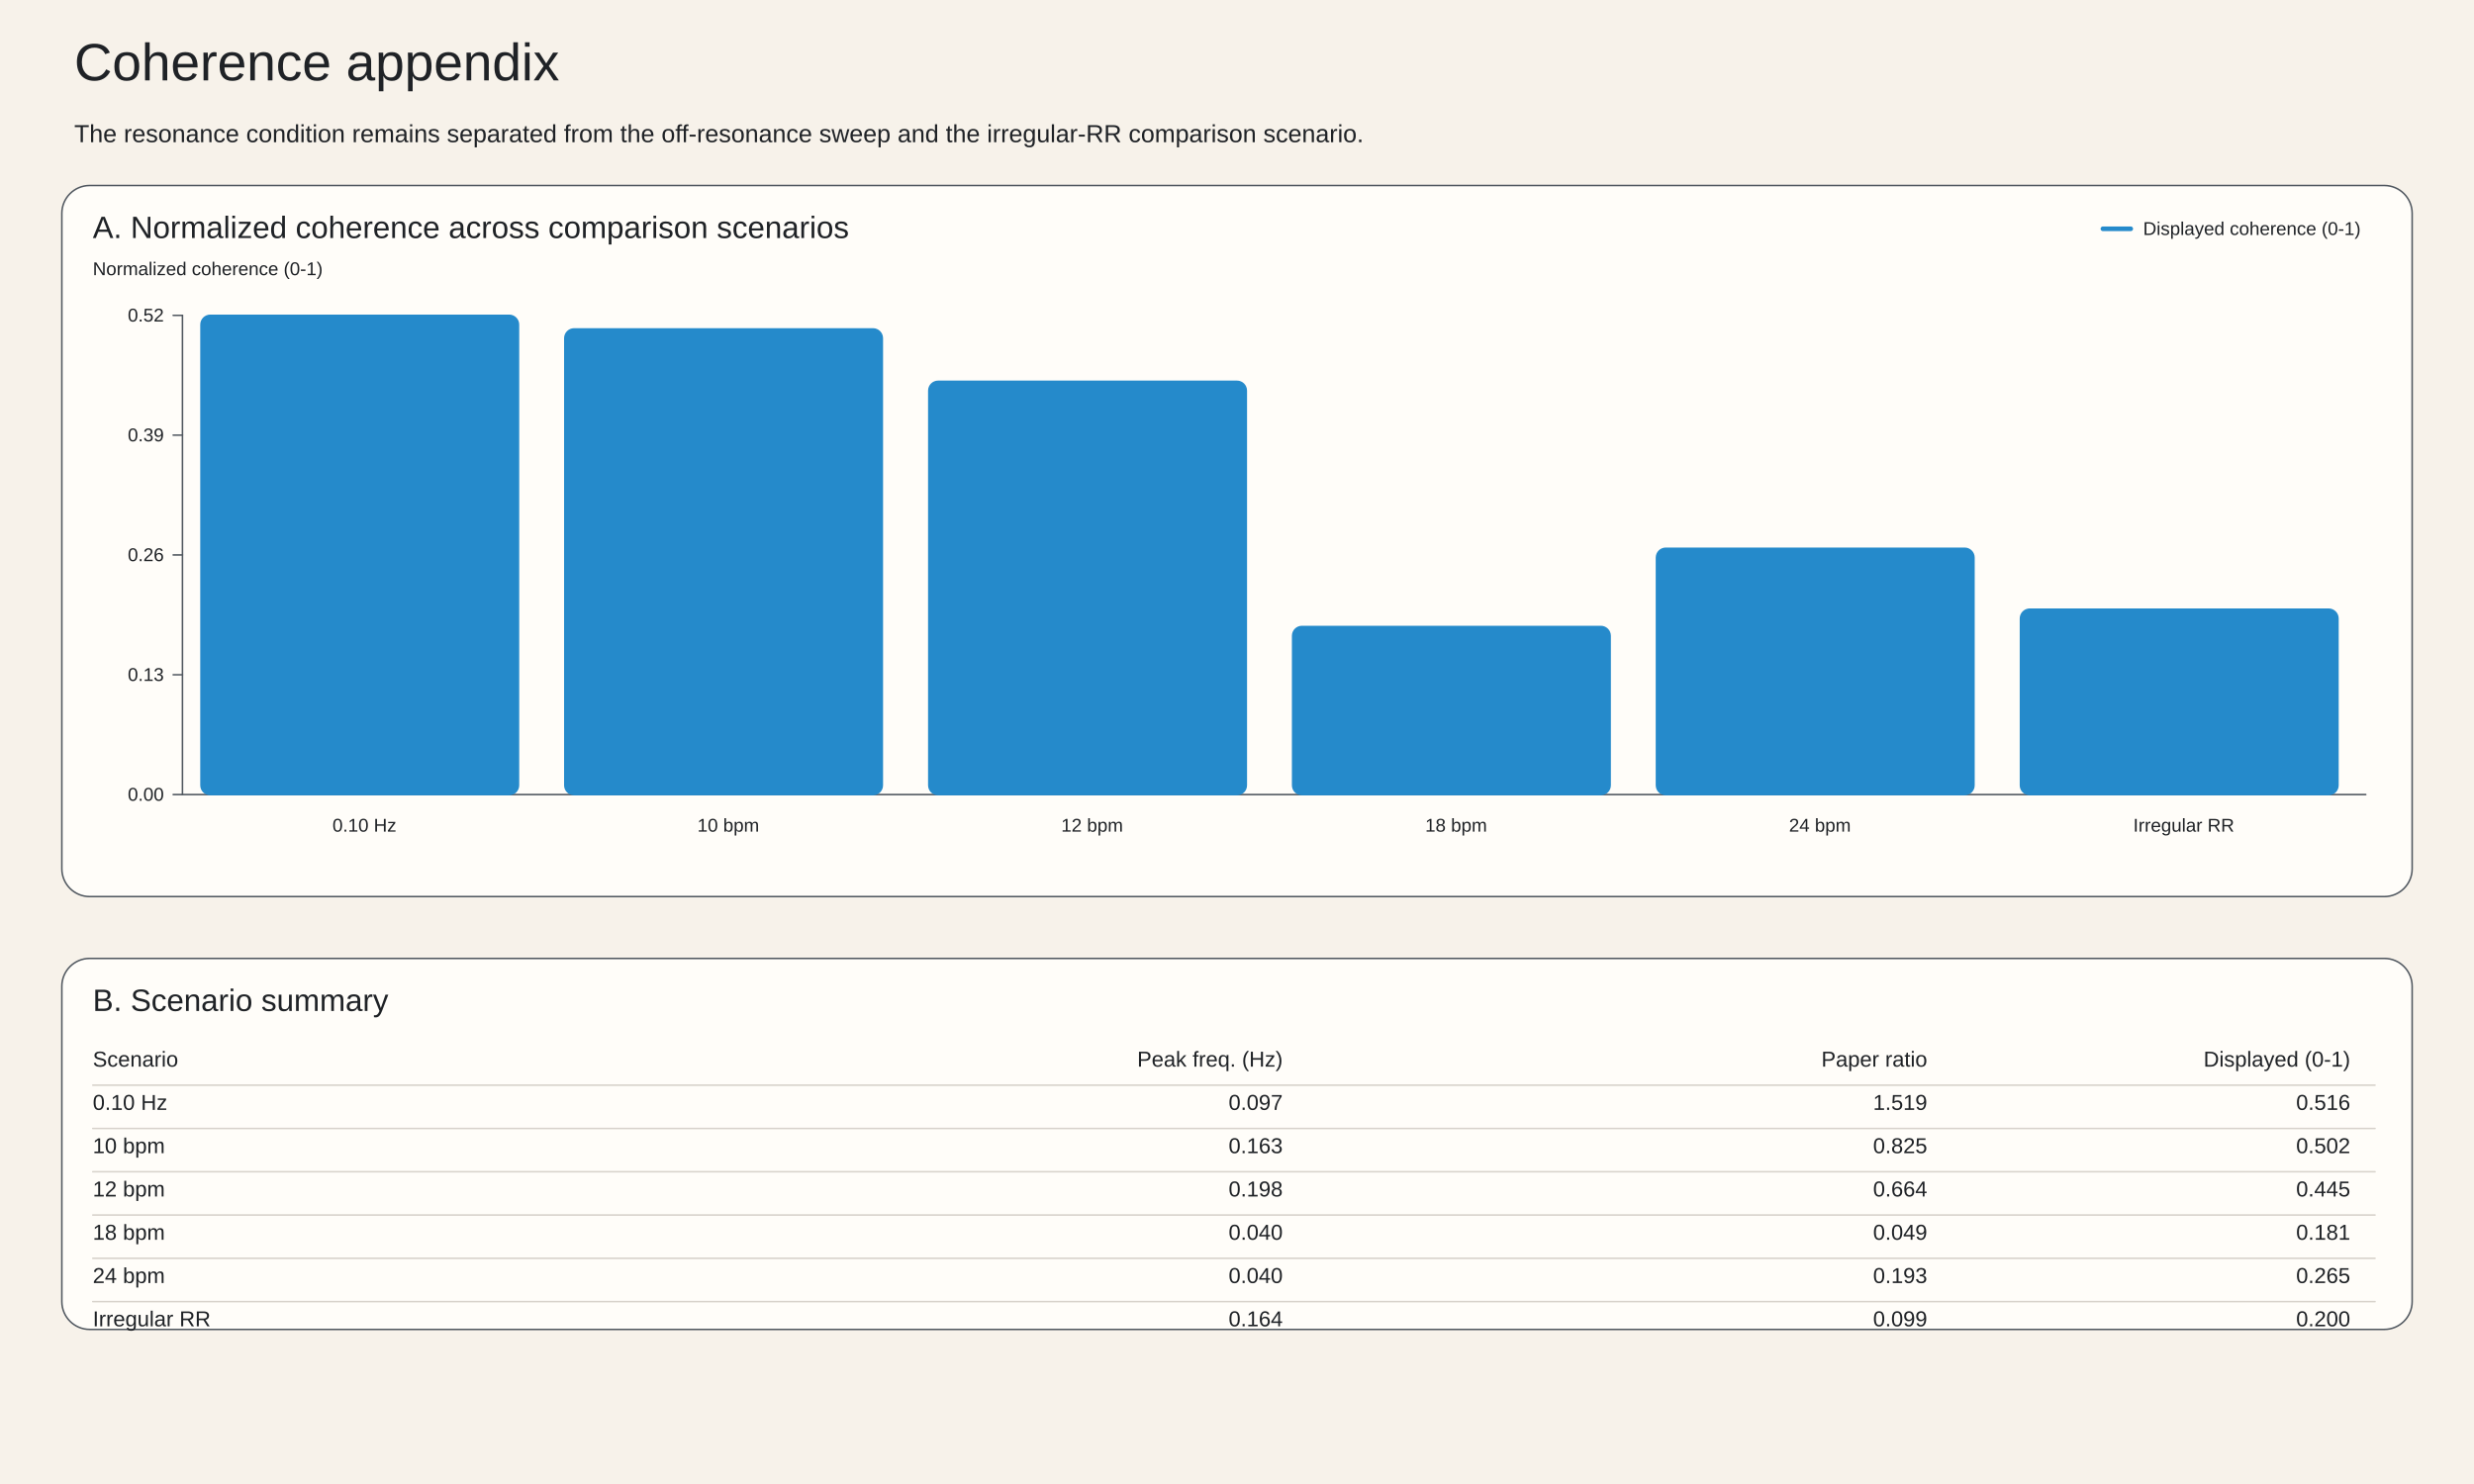
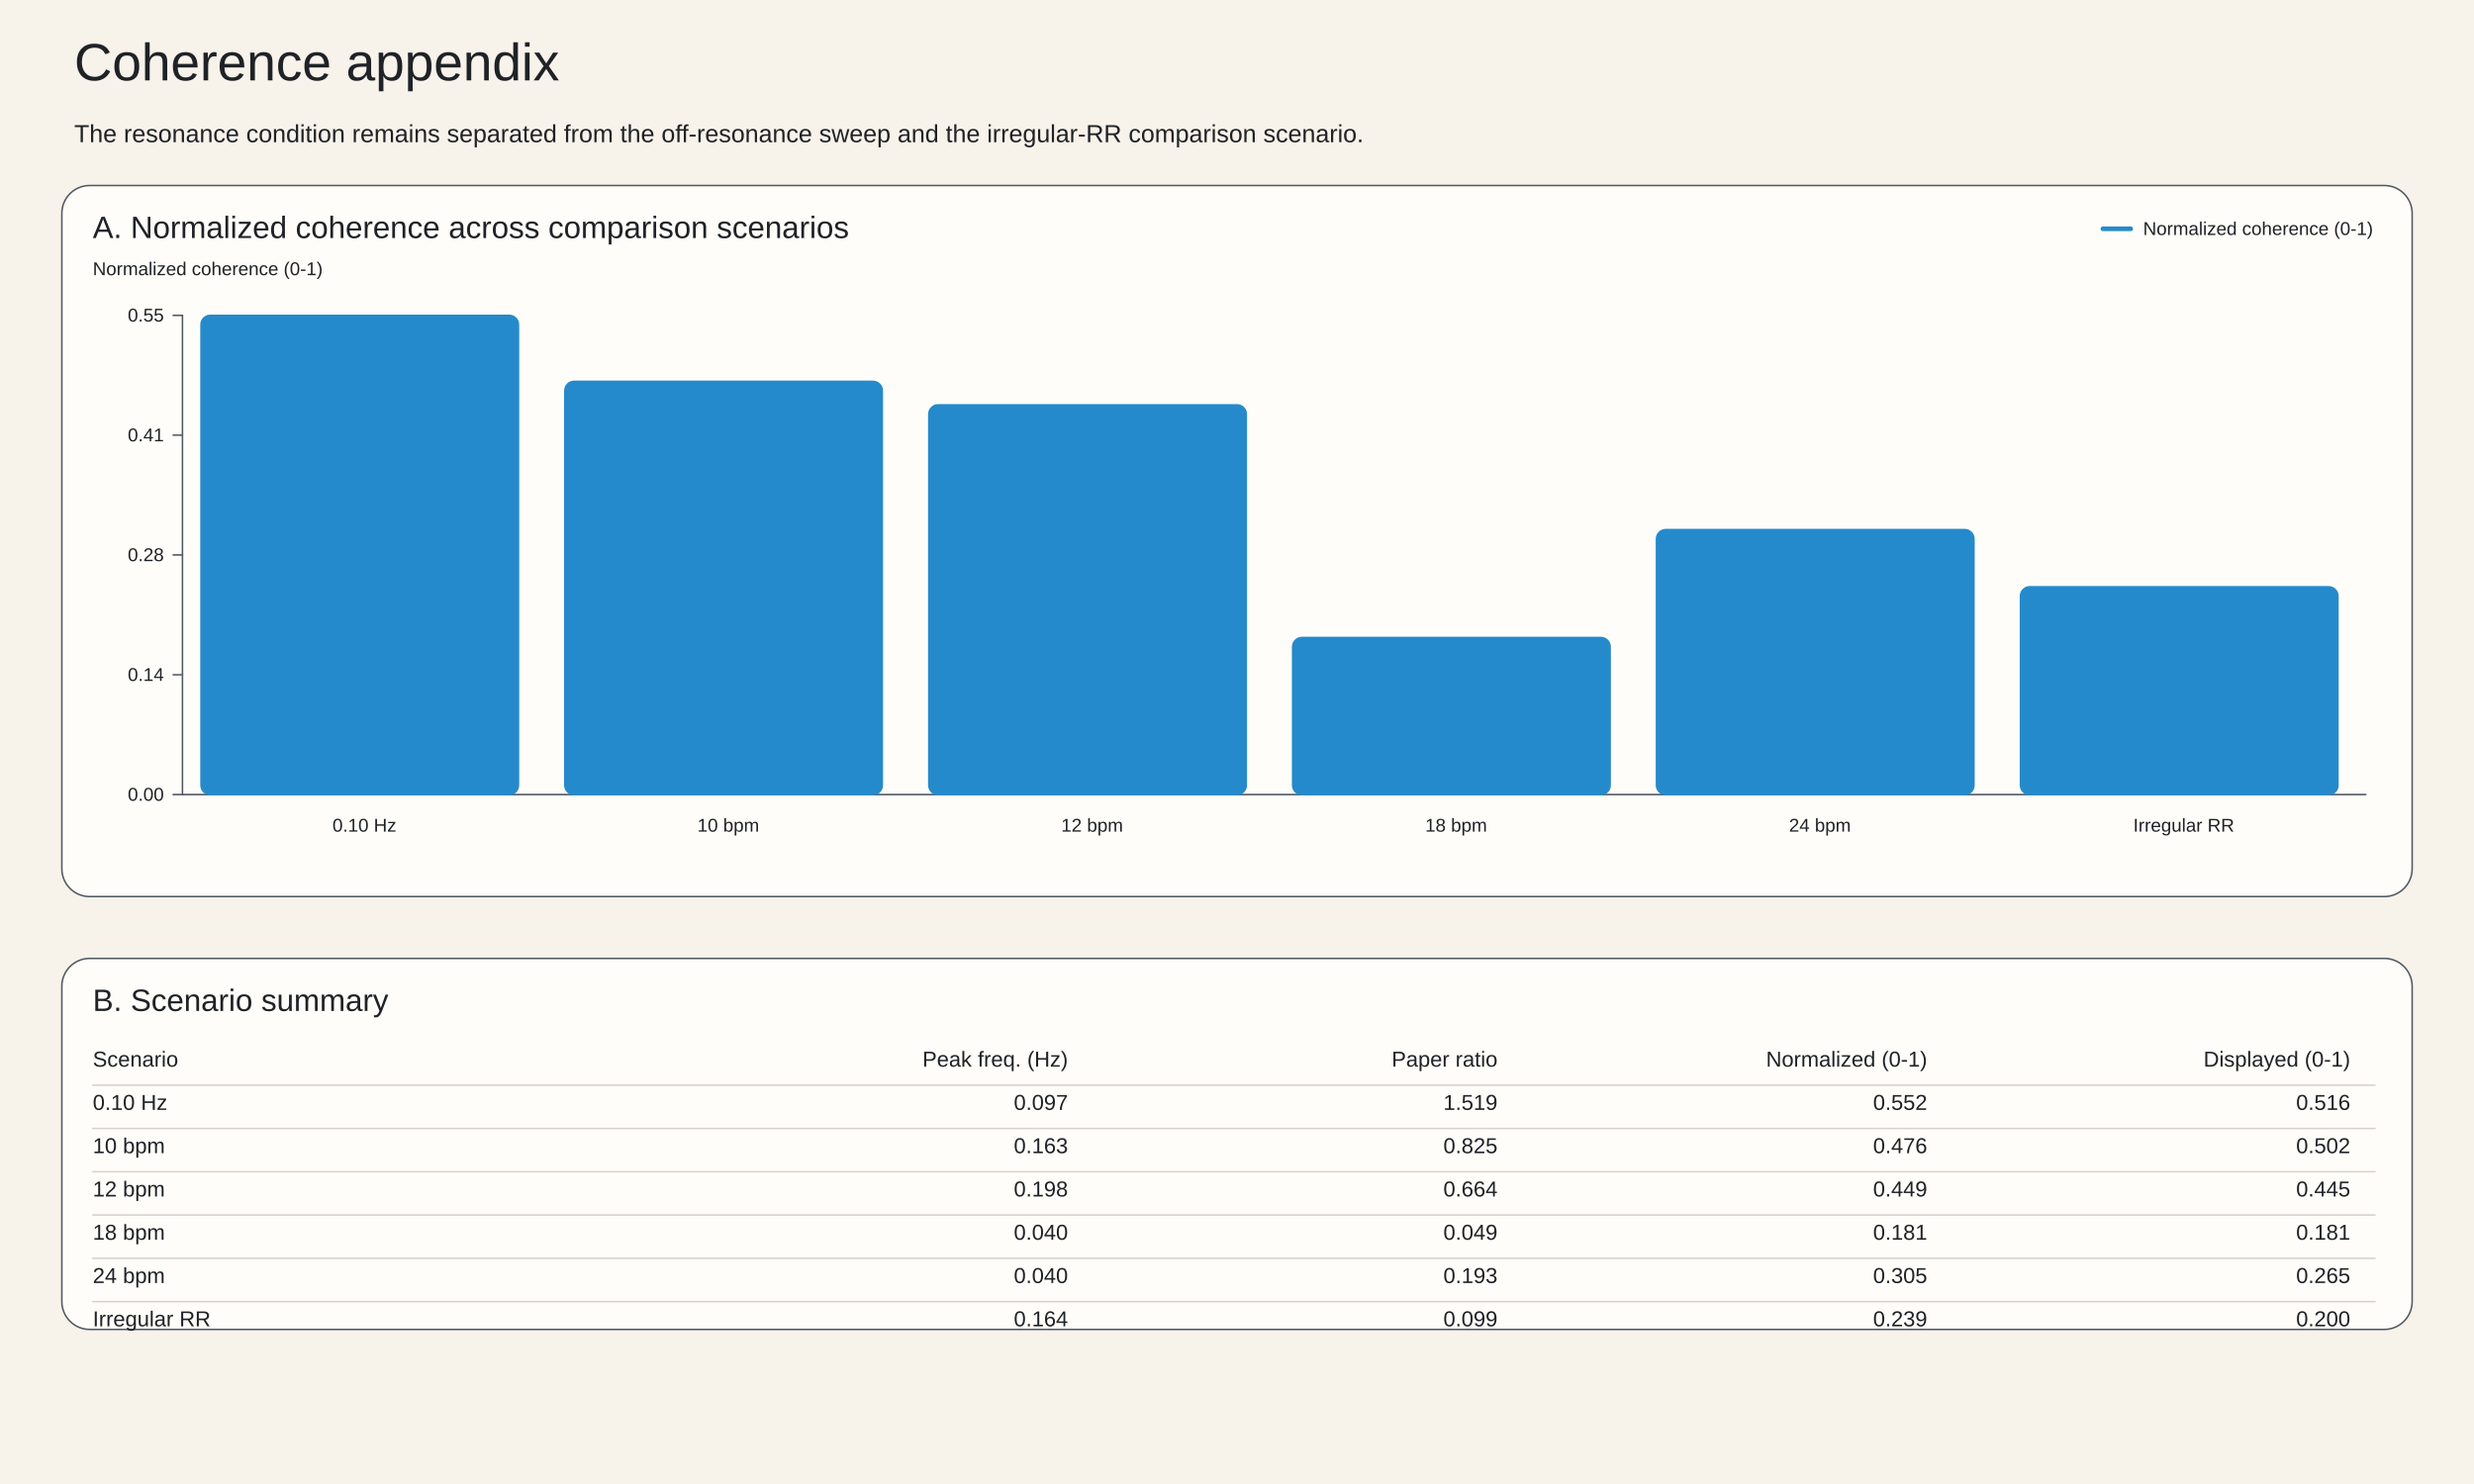
<svg xmlns="http://www.w3.org/2000/svg" width="1600" height="960" viewBox="0 0 1600 960">
  <style>
text { fill: #1f2226; font-family: 'Bahnschrift', 'Segoe UI', Arial, sans-serif; }
</style>
  <rect x="0" y="0" width="1600" height="960" fill="#f7f2ea" />
  <text x="48.0" y="52.0" font-size="34" fill="#1f2226" text-anchor="start">Coherence appendix</text>
  <text x="48.0" y="92.0" font-size="16" fill="#626a72" text-anchor="start">The resonance condition remains separated from the off-resonance sweep and the irregular-RR comparison scenario.</text>
  <rect x="40.0" y="120.0" width="1520.0" height="460.0" rx="18" ry="18" fill="#fffdf9" stroke="#515860" stroke-width="1" />
  <text x="60.0" y="154.0" font-size="20" fill="#1f2226" text-anchor="start">A. Normalized coherence across comparison scenarios</text>
  <line x1="118.0" y1="514.0" x2="1530.0" y2="514.0" stroke="#515860" stroke-width="1" stroke-linecap="round" />
  <line x1="118.0" y1="204.0" x2="118.0" y2="514.0" stroke="#515860" stroke-width="1" stroke-linecap="round" />
  <line x1="112.0" y1="514.0" x2="118.0" y2="514.0" stroke="#515860" stroke-width="1" stroke-linecap="round" />
  <text x="106.0" y="518.0" font-size="12" fill="#626a72" text-anchor="end">0.00</text>
  <line x1="112.0" y1="436.5" x2="118.0" y2="436.5" stroke="#515860" stroke-width="1" stroke-linecap="round" />
-   <text x="106.0" y="440.5" font-size="12" fill="#626a72" text-anchor="end">0.13</text>
+   <text x="106.0" y="440.5" font-size="12" fill="#626a72" text-anchor="end">0.14</text>
  <line x1="112.0" y1="359.0" x2="118.0" y2="359.0" stroke="#515860" stroke-width="1" stroke-linecap="round" />
-   <text x="106.0" y="363.0" font-size="12" fill="#626a72" text-anchor="end">0.26</text>
+   <text x="106.0" y="363.0" font-size="12" fill="#626a72" text-anchor="end">0.28</text>
  <line x1="112.0" y1="281.5" x2="118.0" y2="281.5" stroke="#515860" stroke-width="1" stroke-linecap="round" />
-   <text x="106.0" y="285.5" font-size="12" fill="#626a72" text-anchor="end">0.39</text>
+   <text x="106.0" y="285.5" font-size="12" fill="#626a72" text-anchor="end">0.41</text>
  <line x1="112.0" y1="204.0" x2="118.0" y2="204.0" stroke="#515860" stroke-width="1" stroke-linecap="round" />
-   <text x="106.0" y="208.0" font-size="12" fill="#626a72" text-anchor="end">0.52</text>
+   <text x="106.0" y="208.0" font-size="12" fill="#626a72" text-anchor="end">0.55</text>
  <rect x="130.0" y="204.0" width="205.3" height="310.0" rx="6" ry="6" fill="#258acb" stroke="#258acb" stroke-width="1" />
  <text x="235.7" y="538.0" font-size="12" fill="#626a72" text-anchor="middle">0.10 Hz</text>
-   <rect x="365.3" y="212.8" width="205.3" height="301.2" rx="6" ry="6" fill="#258acb" stroke="#258acb" stroke-width="1" />
+   <rect x="365.3" y="246.7" width="205.3" height="267.3" rx="6" ry="6" fill="#258acb" stroke="#258acb" stroke-width="1" />
  <text x="471.0" y="538.0" font-size="12" fill="#626a72" text-anchor="middle">10 bpm</text>
-   <rect x="600.7" y="246.7" width="205.3" height="267.3" rx="6" ry="6" fill="#258acb" stroke="#258acb" stroke-width="1" />
+   <rect x="600.7" y="261.9" width="205.3" height="252.1" rx="6" ry="6" fill="#258acb" stroke="#258acb" stroke-width="1" />
  <text x="706.3" y="538.0" font-size="12" fill="#626a72" text-anchor="middle">12 bpm</text>
-   <rect x="836.0" y="405.3" width="205.3" height="108.7" rx="6" ry="6" fill="#258acb" stroke="#258acb" stroke-width="1" />
+   <rect x="836.0" y="412.4" width="205.3" height="101.6" rx="6" ry="6" fill="#258acb" stroke="#258acb" stroke-width="1" />
  <text x="941.7" y="538.0" font-size="12" fill="#626a72" text-anchor="middle">18 bpm</text>
-   <rect x="1071.3" y="354.7" width="205.3" height="159.3" rx="6" ry="6" fill="#258acb" stroke="#258acb" stroke-width="1" />
+   <rect x="1071.3" y="342.6" width="205.3" height="171.4" rx="6" ry="6" fill="#258acb" stroke="#258acb" stroke-width="1" />
  <text x="1177.0" y="538.0" font-size="12" fill="#626a72" text-anchor="middle">24 bpm</text>
-   <rect x="1306.7" y="394.1" width="205.3" height="119.9" rx="6" ry="6" fill="#258acb" stroke="#258acb" stroke-width="1" />
+   <rect x="1306.7" y="379.6" width="205.3" height="134.4" rx="6" ry="6" fill="#258acb" stroke="#258acb" stroke-width="1" />
  <text x="1412.3" y="538.0" font-size="12" fill="#626a72" text-anchor="middle">Irregular RR</text>
  <line x1="1360.0" y1="148.0" x2="1378.0" y2="148.0" stroke="#258acb" stroke-width="3" stroke-linecap="round" />
-   <text x="1386.0" y="152.0" font-size="12" fill="#626a72" text-anchor="start">Displayed coherence (0-1)</text>
+   <text x="1386.0" y="152.0" font-size="12" fill="#626a72" text-anchor="start">Normalized coherence (0-1)</text>
  <text x="60.0" y="178.0" font-size="12" fill="#626a72" text-anchor="start">Normalized coherence (0-1)</text>
  <rect x="40.0" y="620.0" width="1520.0" height="240.0" rx="18" ry="18" fill="#fffdf9" stroke="#515860" stroke-width="1" />
  <text x="60.0" y="654.0" font-size="20" fill="#1f2226" text-anchor="start">B. Scenario summary</text>
  <text x="60.0" y="690.0" font-size="14" fill="#626a72" text-anchor="start">Scenario</text>
-   <text x="829.6" y="690.0" font-size="14" fill="#626a72" text-anchor="end">Peak freq. (Hz)</text>
-   <text x="1246.4" y="690.0" font-size="14" fill="#626a72" text-anchor="end">Paper ratio</text>
+   <text x="690.7" y="690.0" font-size="14" fill="#626a72" text-anchor="end">Peak freq. (Hz)</text>
+   <text x="968.5" y="690.0" font-size="14" fill="#626a72" text-anchor="end">Paper ratio</text>
+   <text x="1246.4" y="690.0" font-size="14" fill="#626a72" text-anchor="end">Normalized (0-1)</text>
  <text x="1520.0" y="690.0" font-size="14" fill="#626a72" text-anchor="end">Displayed (0-1)</text>
  <line x1="60.0" y1="702.0" x2="1536.0" y2="702.0" stroke="#d7d2cb" stroke-width="1" stroke-linecap="round" />
  <text x="60.0" y="718.0" font-size="14" fill="#1f2226" text-anchor="start">0.10 Hz</text>
-   <text x="829.6" y="718.0" font-size="14" fill="#1f2226" text-anchor="end">0.097</text>
-   <text x="1246.4" y="718.0" font-size="14" fill="#1f2226" text-anchor="end">1.519</text>
+   <text x="690.7" y="718.0" font-size="14" fill="#1f2226" text-anchor="end">0.097</text>
+   <text x="968.5" y="718.0" font-size="14" fill="#1f2226" text-anchor="end">1.519</text>
+   <text x="1246.4" y="718.0" font-size="14" fill="#1f2226" text-anchor="end">0.552</text>
  <text x="1520.0" y="718.0" font-size="14" fill="#1f2226" text-anchor="end">0.516</text>
  <line x1="60.0" y1="730.0" x2="1536.0" y2="730.0" stroke="#d7d2cb" stroke-width="1" stroke-linecap="round" />
  <text x="60.0" y="746.0" font-size="14" fill="#1f2226" text-anchor="start">10 bpm</text>
-   <text x="829.6" y="746.0" font-size="14" fill="#1f2226" text-anchor="end">0.163</text>
-   <text x="1246.4" y="746.0" font-size="14" fill="#1f2226" text-anchor="end">0.825</text>
+   <text x="690.7" y="746.0" font-size="14" fill="#1f2226" text-anchor="end">0.163</text>
+   <text x="968.5" y="746.0" font-size="14" fill="#1f2226" text-anchor="end">0.825</text>
+   <text x="1246.4" y="746.0" font-size="14" fill="#1f2226" text-anchor="end">0.476</text>
  <text x="1520.0" y="746.0" font-size="14" fill="#1f2226" text-anchor="end">0.502</text>
  <line x1="60.0" y1="758.0" x2="1536.0" y2="758.0" stroke="#d7d2cb" stroke-width="1" stroke-linecap="round" />
  <text x="60.0" y="774.0" font-size="14" fill="#1f2226" text-anchor="start">12 bpm</text>
-   <text x="829.6" y="774.0" font-size="14" fill="#1f2226" text-anchor="end">0.198</text>
-   <text x="1246.4" y="774.0" font-size="14" fill="#1f2226" text-anchor="end">0.664</text>
+   <text x="690.7" y="774.0" font-size="14" fill="#1f2226" text-anchor="end">0.198</text>
+   <text x="968.5" y="774.0" font-size="14" fill="#1f2226" text-anchor="end">0.664</text>
+   <text x="1246.4" y="774.0" font-size="14" fill="#1f2226" text-anchor="end">0.449</text>
  <text x="1520.0" y="774.0" font-size="14" fill="#1f2226" text-anchor="end">0.445</text>
  <line x1="60.0" y1="786.0" x2="1536.0" y2="786.0" stroke="#d7d2cb" stroke-width="1" stroke-linecap="round" />
  <text x="60.0" y="802.0" font-size="14" fill="#1f2226" text-anchor="start">18 bpm</text>
-   <text x="829.6" y="802.0" font-size="14" fill="#1f2226" text-anchor="end">0.040</text>
-   <text x="1246.4" y="802.0" font-size="14" fill="#1f2226" text-anchor="end">0.049</text>
+   <text x="690.7" y="802.0" font-size="14" fill="#1f2226" text-anchor="end">0.040</text>
+   <text x="968.5" y="802.0" font-size="14" fill="#1f2226" text-anchor="end">0.049</text>
+   <text x="1246.4" y="802.0" font-size="14" fill="#1f2226" text-anchor="end">0.181</text>
  <text x="1520.0" y="802.0" font-size="14" fill="#1f2226" text-anchor="end">0.181</text>
  <line x1="60.0" y1="814.0" x2="1536.0" y2="814.0" stroke="#d7d2cb" stroke-width="1" stroke-linecap="round" />
  <text x="60.0" y="830.0" font-size="14" fill="#1f2226" text-anchor="start">24 bpm</text>
-   <text x="829.6" y="830.0" font-size="14" fill="#1f2226" text-anchor="end">0.040</text>
-   <text x="1246.4" y="830.0" font-size="14" fill="#1f2226" text-anchor="end">0.193</text>
+   <text x="690.7" y="830.0" font-size="14" fill="#1f2226" text-anchor="end">0.040</text>
+   <text x="968.5" y="830.0" font-size="14" fill="#1f2226" text-anchor="end">0.193</text>
+   <text x="1246.4" y="830.0" font-size="14" fill="#1f2226" text-anchor="end">0.305</text>
  <text x="1520.0" y="830.0" font-size="14" fill="#1f2226" text-anchor="end">0.265</text>
  <line x1="60.0" y1="842.0" x2="1536.0" y2="842.0" stroke="#d7d2cb" stroke-width="1" stroke-linecap="round" />
  <text x="60.0" y="858.0" font-size="14" fill="#1f2226" text-anchor="start">Irregular RR</text>
-   <text x="829.6" y="858.0" font-size="14" fill="#1f2226" text-anchor="end">0.164</text>
-   <text x="1246.4" y="858.0" font-size="14" fill="#1f2226" text-anchor="end">0.099</text>
+   <text x="690.7" y="858.0" font-size="14" fill="#1f2226" text-anchor="end">0.164</text>
+   <text x="968.5" y="858.0" font-size="14" fill="#1f2226" text-anchor="end">0.099</text>
+   <text x="1246.4" y="858.0" font-size="14" fill="#1f2226" text-anchor="end">0.239</text>
  <text x="1520.0" y="858.0" font-size="14" fill="#1f2226" text-anchor="end">0.200</text>
</svg>
